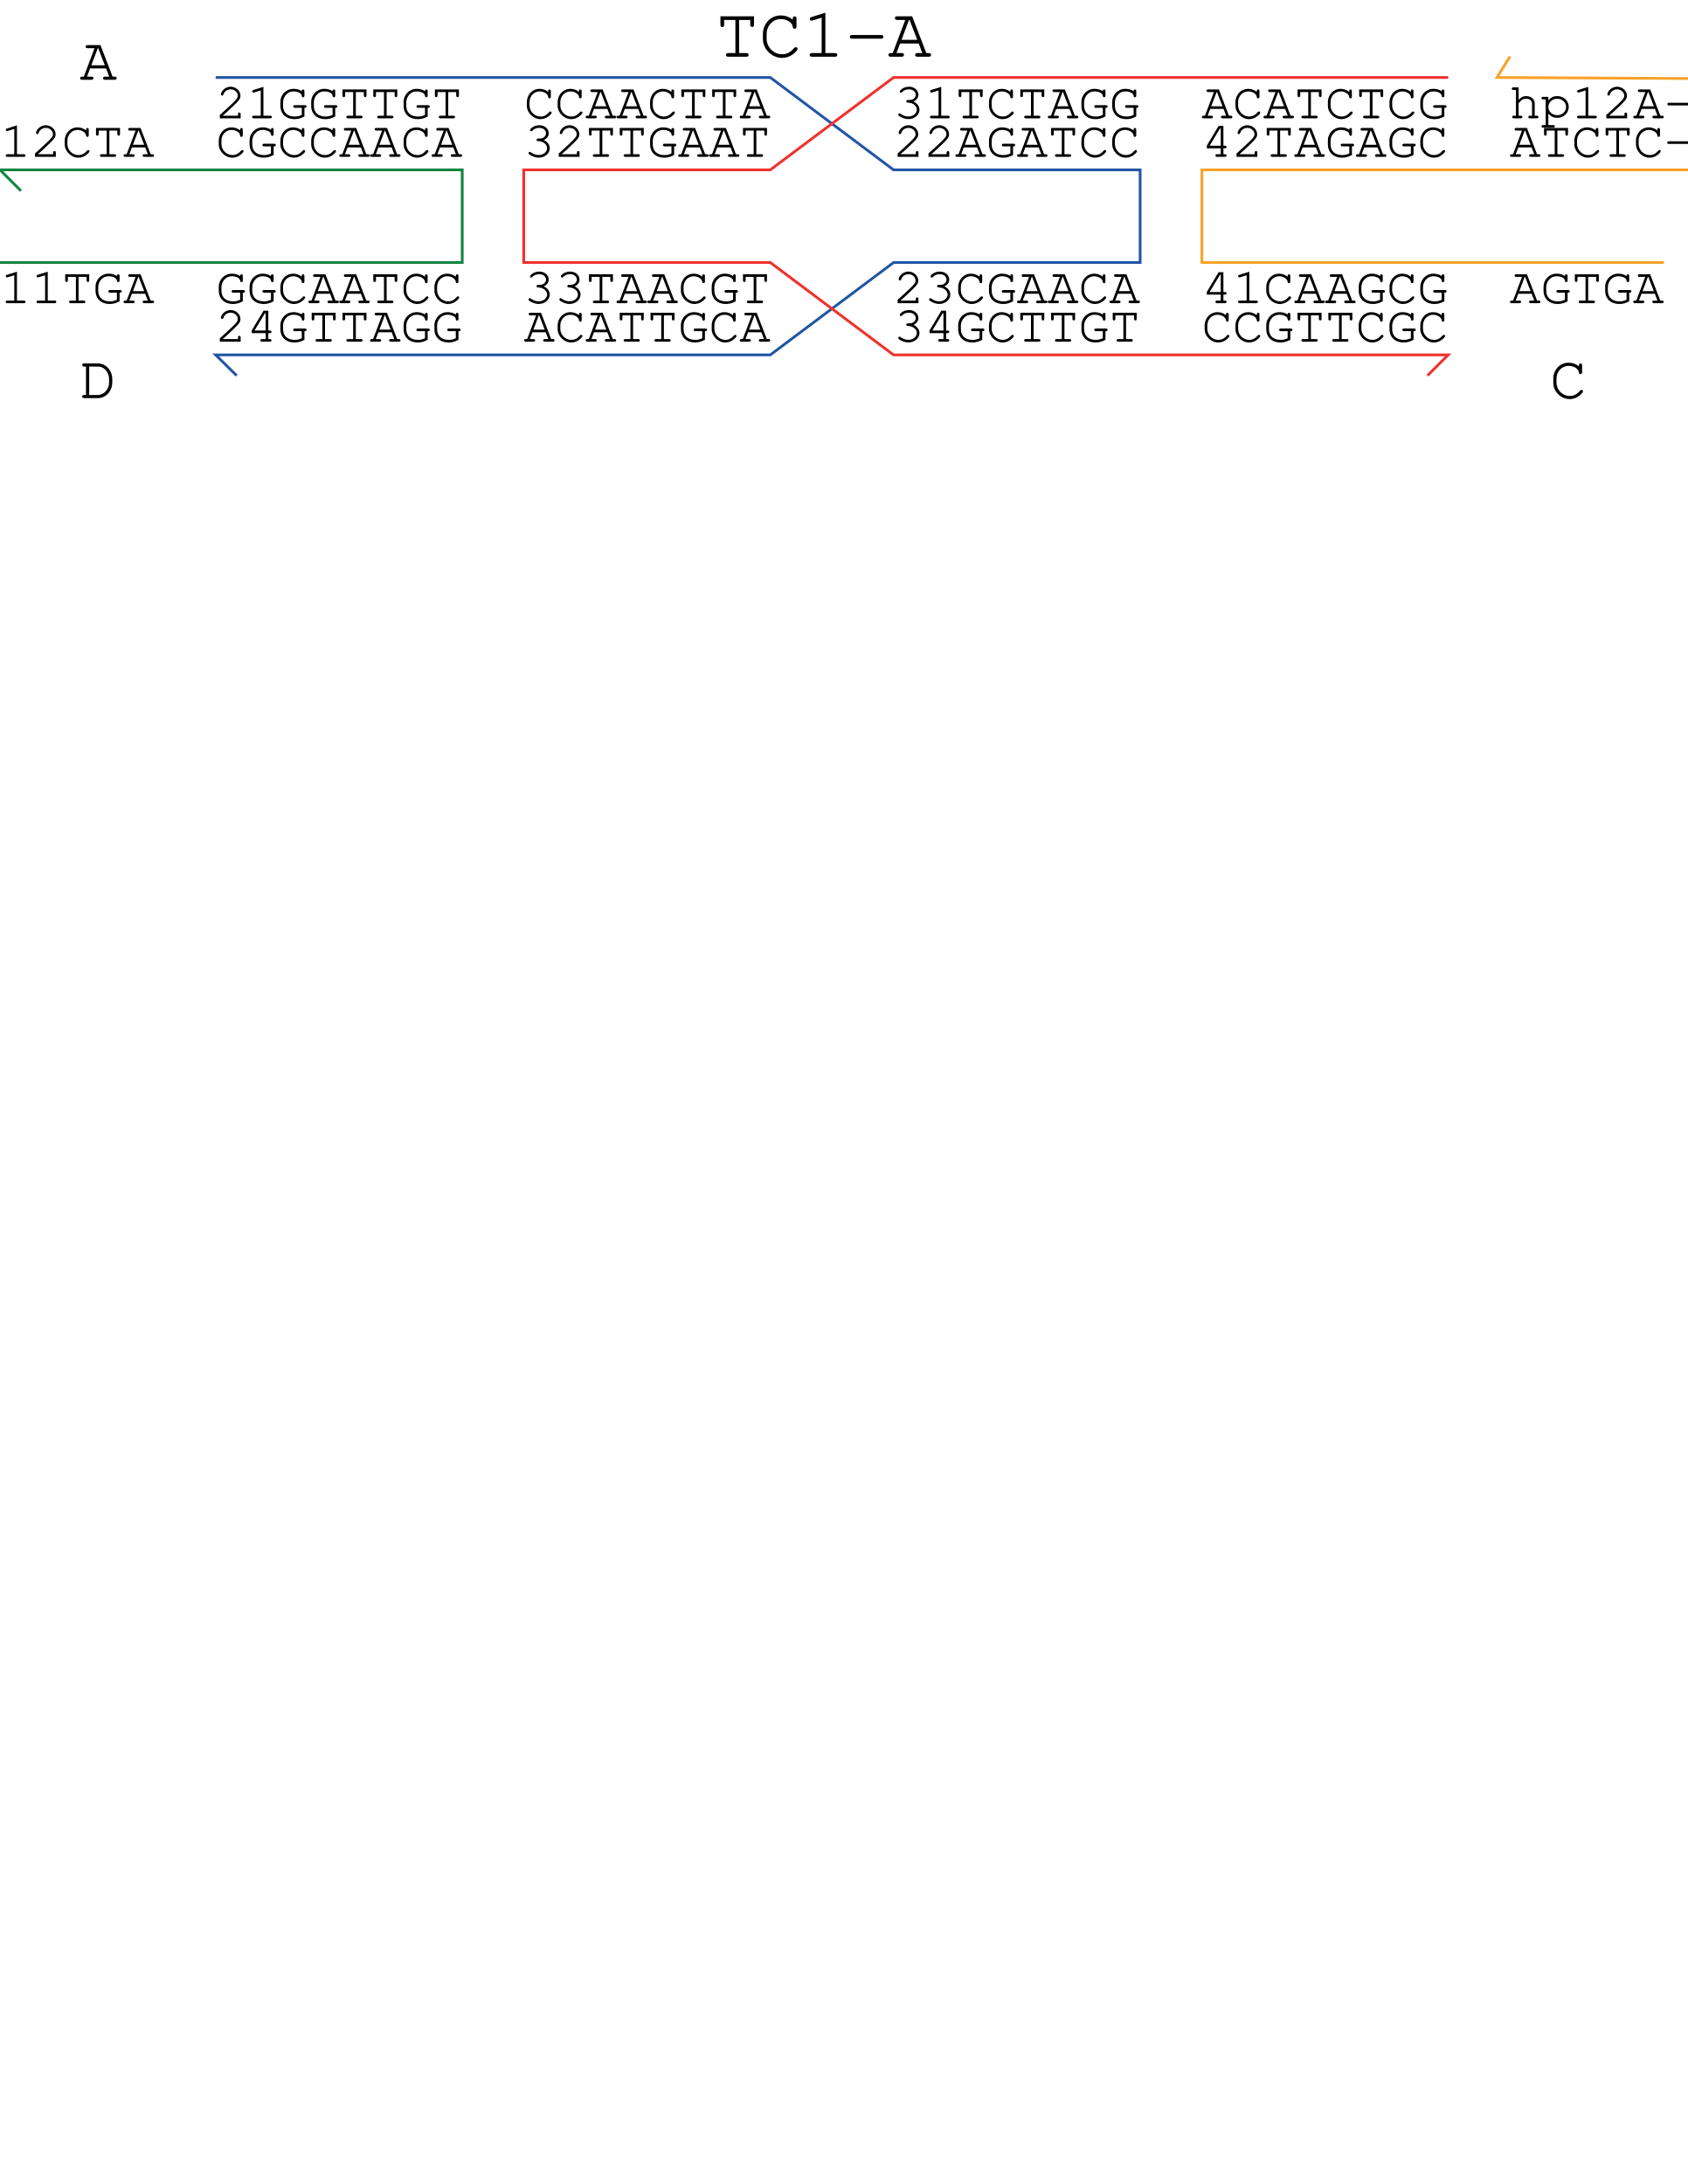
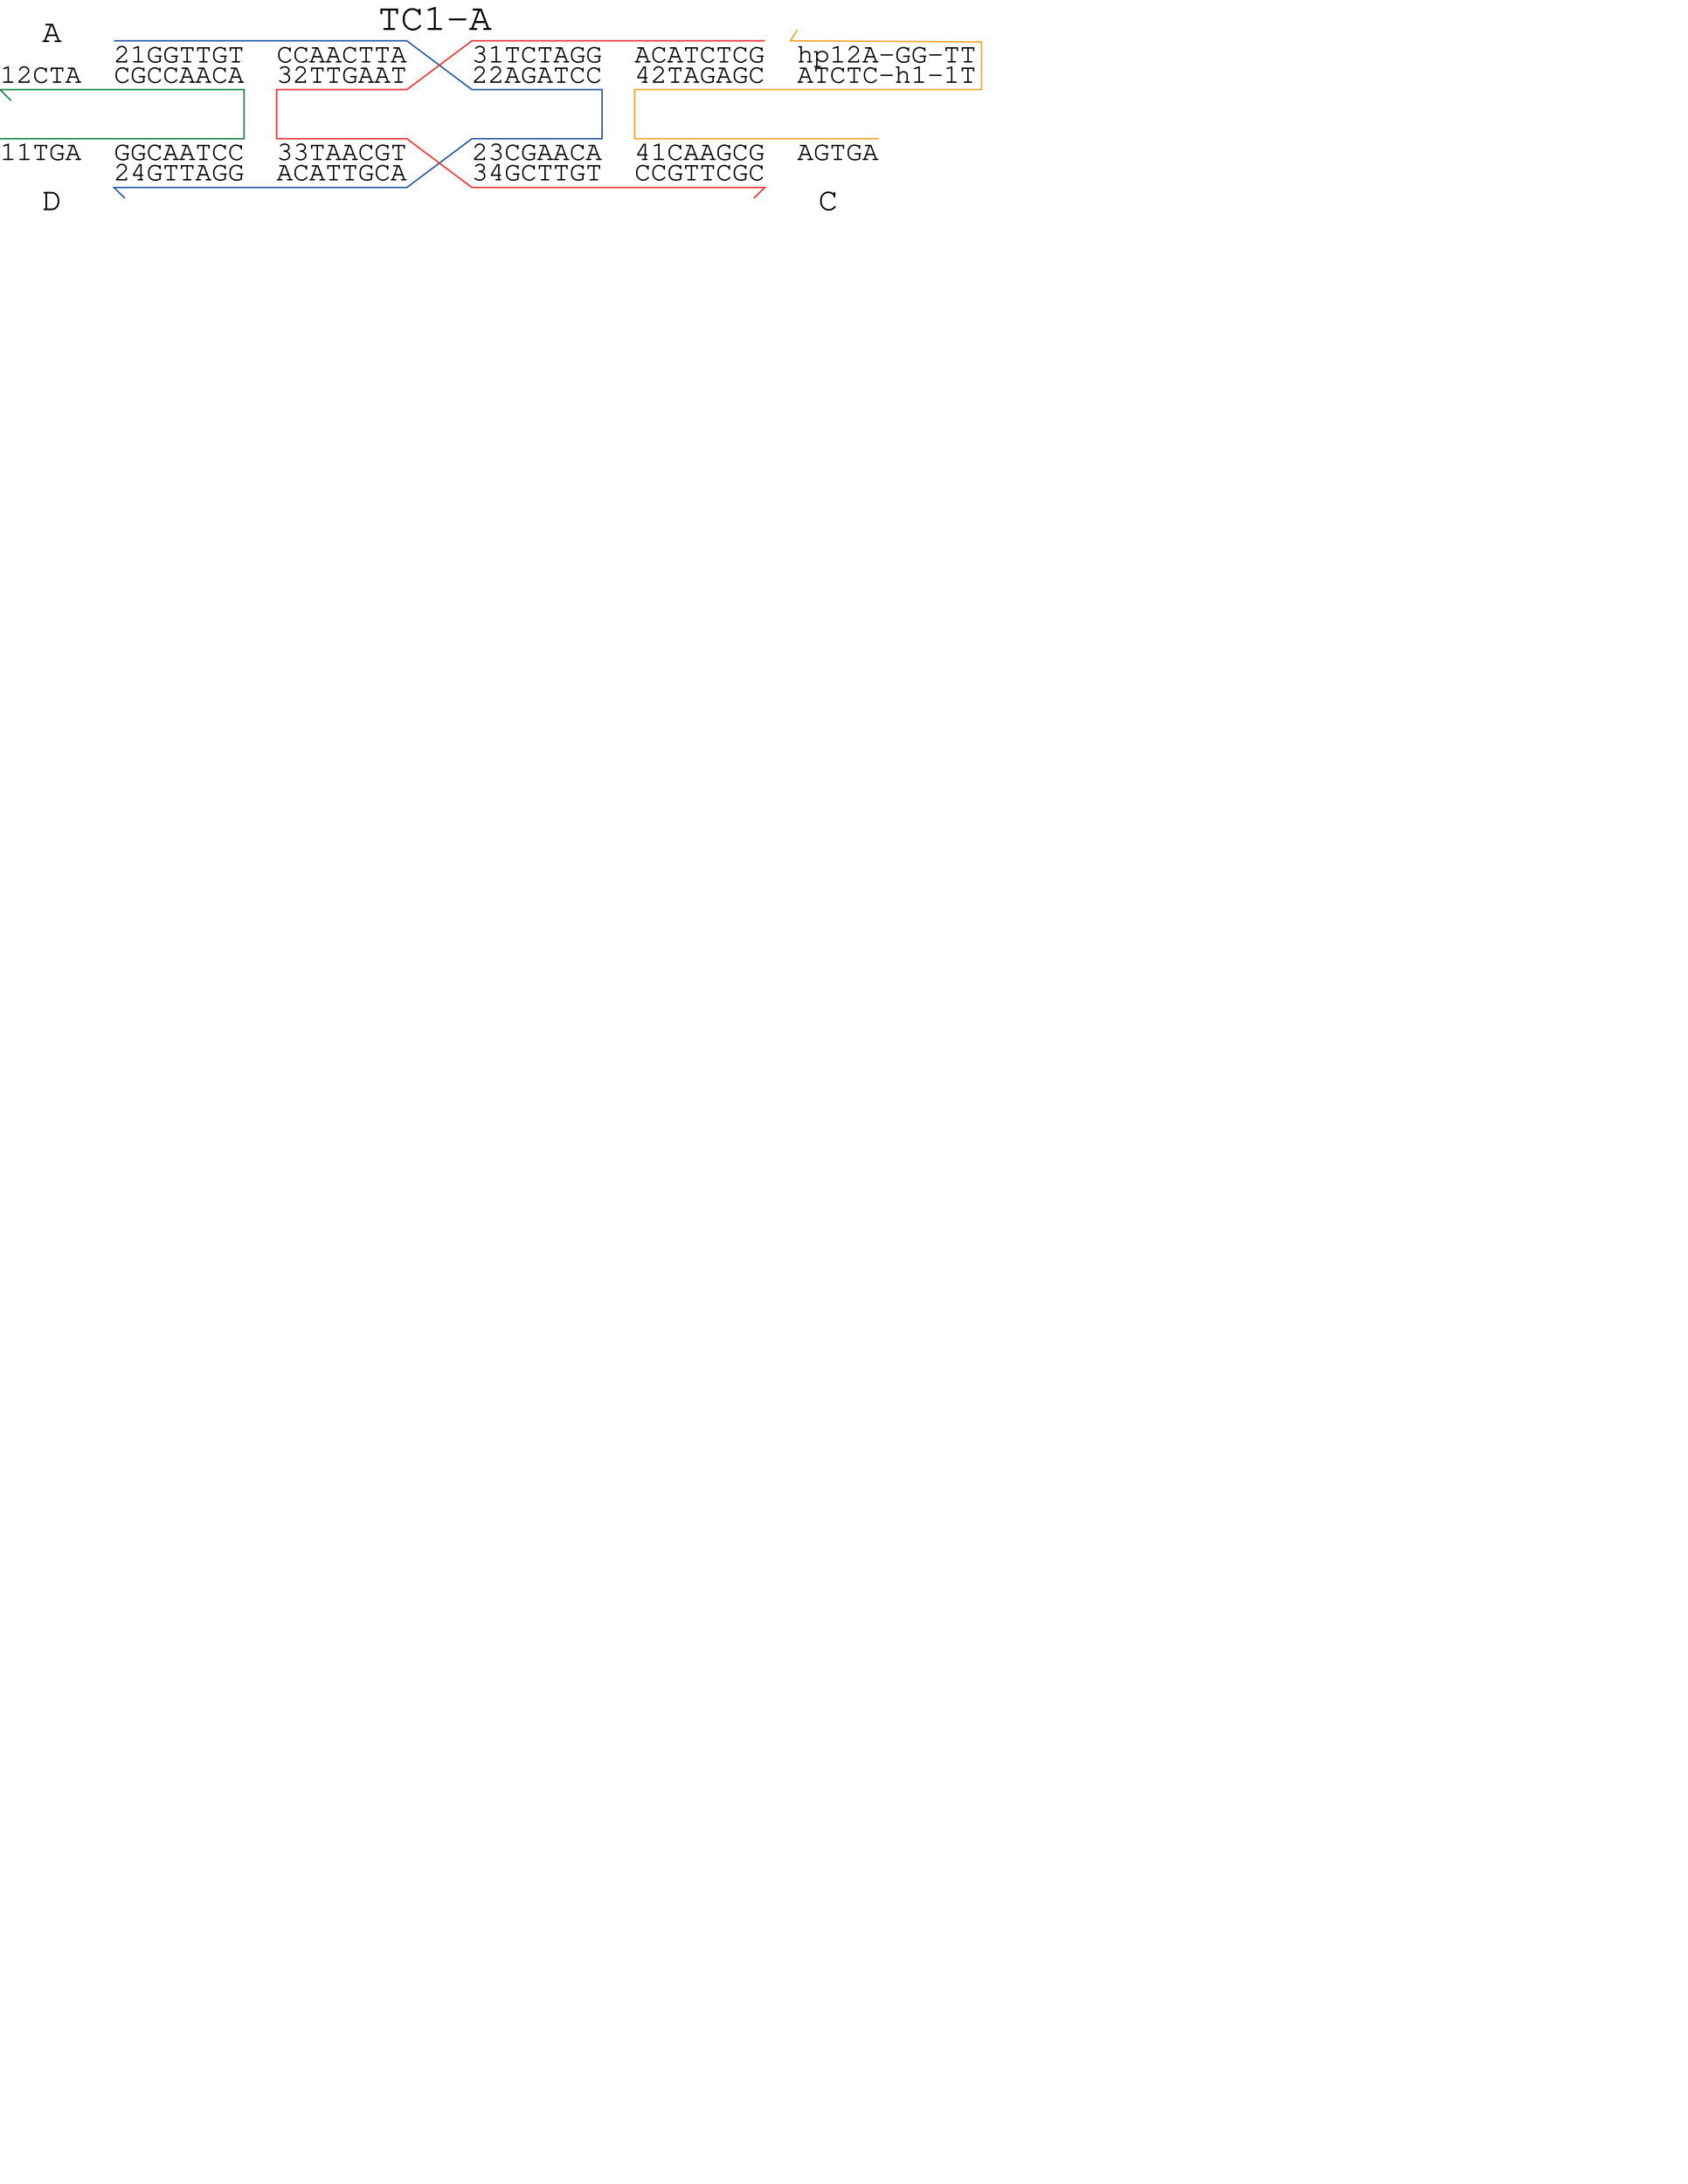
<svg xmlns="http://www.w3.org/2000/svg" version="1.1" id="Layer_1" x="0px" y="0px" viewBox="0 0 612 792" enable-background="new 0 0 612 792" xml:space="preserve">
  <g>
-     <polyline fill="none" stroke="#118642" stroke-miterlimit="10" points="0,95.2 167.6,95.2 167.6,61.6 0,61.6 7.6,69.2  " />
-     <polyline fill="none" stroke="#2256A6" stroke-miterlimit="10" points="78.2,28.1 279.3,28.1 324,61.6 413.4,61.6 413.4,95.2    324,95.2 279.3,128.7 78.2,128.7 85.8,136.2  " />
-     <polyline fill="none" stroke="#EE322D" stroke-miterlimit="10" points="525.1,28.1 324,28.1 279.3,61.6 189.9,61.6 189.9,95.2    279.3,95.2 324,128.7 525.1,128.7 517.6,136.2  " />
-     <polyline fill="none" stroke="#FAA22B" stroke-miterlimit="10" points="603.3,95.2 435.8,95.2 435.8,61.6 603.3,61.6 674,61.6    674,28.8 542.8,28.1 547.5,20.5  " />
-     <text transform="matrix(1 0 0 1 5.070829e-02 109.9462)" font-family="'Courier'" font-size="18.618">11TGA  GGCAATCC</text>
-     <text transform="matrix(1 0 0 1 5.070829e-02 56.8857)" font-family="'Courier'" font-size="18.618">12CTA  CGCCAACA</text>
-     <text transform="matrix(1 0 0 1 78.2443 42.9141)" font-family="'Courier'" font-size="18.618">21GGTTGT  CCAACTTA</text>
-     <text transform="matrix(1 0 0 1 324.0116 56.8857)" font-family="'Courier'" font-size="18.618">22AGATCC</text>
-     <text transform="matrix(1 0 0 1 324.0116 109.9462)" font-family="'Courier'" font-size="18.618">23CGAACA</text>
-     <text transform="matrix(1 0 0 1 78.2443 123.9048)" font-family="'Courier'" font-size="18.618">24GTTAGG  ACATTGCA</text>
-     <text transform="matrix(1 0 0 1 324.0116 42.9141)" font-family="'Courier'" font-size="18.618">31TCTAGG  ACATCTCG</text>
-     <text transform="matrix(1 0 0 1 189.956 56.8857)" font-family="'Courier'" font-size="18.618">32TTGAAT</text>
-     <text transform="matrix(1 0 0 1 189.956 109.9462)" font-family="'Courier'" font-size="18.618">33TAACGT</text>
-     <text transform="matrix(1 0 0 1 324.0116 123.9048)" font-family="'Courier'" font-size="18.618">34GCTTGT  CCGTTCGC</text>
-     <text transform="matrix(1 0 0 1 435.7235 109.9462)" font-family="'Courier'" font-size="18.618">41CAAGCG  AGTGA</text>
-     <text transform="matrix(1 0 0 1 435.7235 56.8857)" font-family="'Courier'" font-size="18.618">42TAGAGC  ATCTC</text>
-     <text transform="matrix(1 0 0 1 603.2604 56.8857)" font-family="'Courier'" font-size="18.618">-h1-1T</text>
-     <text transform="matrix(1 0 0 1 547.4569 42.9141)" font-family="'Courier'" font-size="18.618">hp12A-GG-TT</text>
-     <text transform="matrix(1 0 0 1 28.9575 28.9251)" font-family="'Courier'" font-size="22.342">A</text>
-     <text transform="matrix(1 0 0 1 561.9203 144.3709)" font-family="'Courier'" font-size="22.342">C</text>
-     <text transform="matrix(1 0 0 1 28.9575 144.3709)" font-family="'Courier'" font-size="22.342">D</text>
-     <text transform="matrix(1 0 0 1 259.4762 20.5786)" font-family="'Courier'" font-size="26.066">TC1-A</text>
+     <polyline fill="none" stroke="#118642" stroke-width="0.528" stroke-miterlimit="10" points="0,50.3 88.5,50.3 88.5,32.5 0,32.5    4,36.5  " />
+     <polyline fill="none" stroke="#2256A6" stroke-width="0.528" stroke-miterlimit="10" points="41.3,14.8 147.5,14.8 171.1,32.5    218.3,32.5 218.3,50.3 171.1,50.3 147.5,68 41.3,68 45.3,71.9  " />
+     <polyline fill="none" stroke="#EE322D" stroke-width="0.528" stroke-miterlimit="10" points="277.3,14.8 171.1,14.8 147.5,32.5    100.3,32.5 100.3,50.3 147.5,50.3 171.1,68 277.3,68 273.3,71.9  " />
+     <polyline fill="none" stroke="#FAA22B" stroke-width="0.528" stroke-miterlimit="10" points="318.5,50.3 230.1,50.3 230.1,32.5    318.5,32.5 355.9,32.5 355.9,15.2 286.6,14.8 289.1,10.8  " />
+     <text transform="matrix(1 0 0 1 2.686783e-02 58.0514)" font-family="'Courier'" font-size="9.831">11TGA  GGCAATCC</text>
+     <text transform="matrix(1 0 0 1 2.686783e-02 30.0354)" font-family="'Courier'" font-size="9.831">12CTA  CGCCAACA</text>
+     <text transform="matrix(1 0 0 1 41.313 22.6583)" font-family="'Courier'" font-size="9.831">21GGTTGT  CCAACTTA</text>
+     <text transform="matrix(1 0 0 1 171.0783 30.0354)" font-family="'Courier'" font-size="9.831">22AGATCC</text>
+     <text transform="matrix(1 0 0 1 171.0783 58.0514)" font-family="'Courier'" font-size="9.831">23CGAACA</text>
+     <text transform="matrix(1 0 0 1 41.313 65.421)" font-family="'Courier'" font-size="9.831">24GTTAGG  ACATTGCA</text>
+     <text transform="matrix(1 0 0 1 171.0783 22.6583)" font-family="'Courier'" font-size="9.831">31TCTAGG  ACATCTCG</text>
+     <text transform="matrix(1 0 0 1 100.2969 30.0354)" font-family="'Courier'" font-size="9.831">32TTGAAT</text>
+     <text transform="matrix(1 0 0 1 100.2969 58.0514)" font-family="'Courier'" font-size="9.831">33TAACGT</text>
+     <text transform="matrix(1 0 0 1 171.0783 65.421)" font-family="'Courier'" font-size="9.831">34GCTTGT  CCGTTCGC</text>
+     <text transform="matrix(1 0 0 1 230.0617 58.0514)" font-family="'Courier'" font-size="9.831">41CAAGCG  AGTGA</text>
+     <text transform="matrix(1 0 0 1 230.0617 30.0354)" font-family="'Courier'" font-size="9.831">42TAGAGC  ATCTC</text>
+     <text transform="matrix(1 0 0 1 318.5215 30.0354)" font-family="'Courier'" font-size="9.831">-h1-1T</text>
+     <text transform="matrix(1 0 0 1 289.0576 22.6583)" font-family="'Courier'" font-size="9.831">hp12A-GG-TT</text>
+     <text transform="matrix(1 0 0 1 15.2893 15.2721)" font-family="'Courier'" font-size="11.797">A</text>
+     <text transform="matrix(1 0 0 1 296.6944 76.2276)" font-family="'Courier'" font-size="11.797">C</text>
+     <text transform="matrix(1 0 0 1 15.2893 76.2276)" font-family="'Courier'" font-size="11.797">D</text>
+     <text transform="matrix(1 0 0 1 137.0034 10.8654)" font-family="'Courier'" font-size="13.763">TC1-A</text>
  </g>
</svg>
